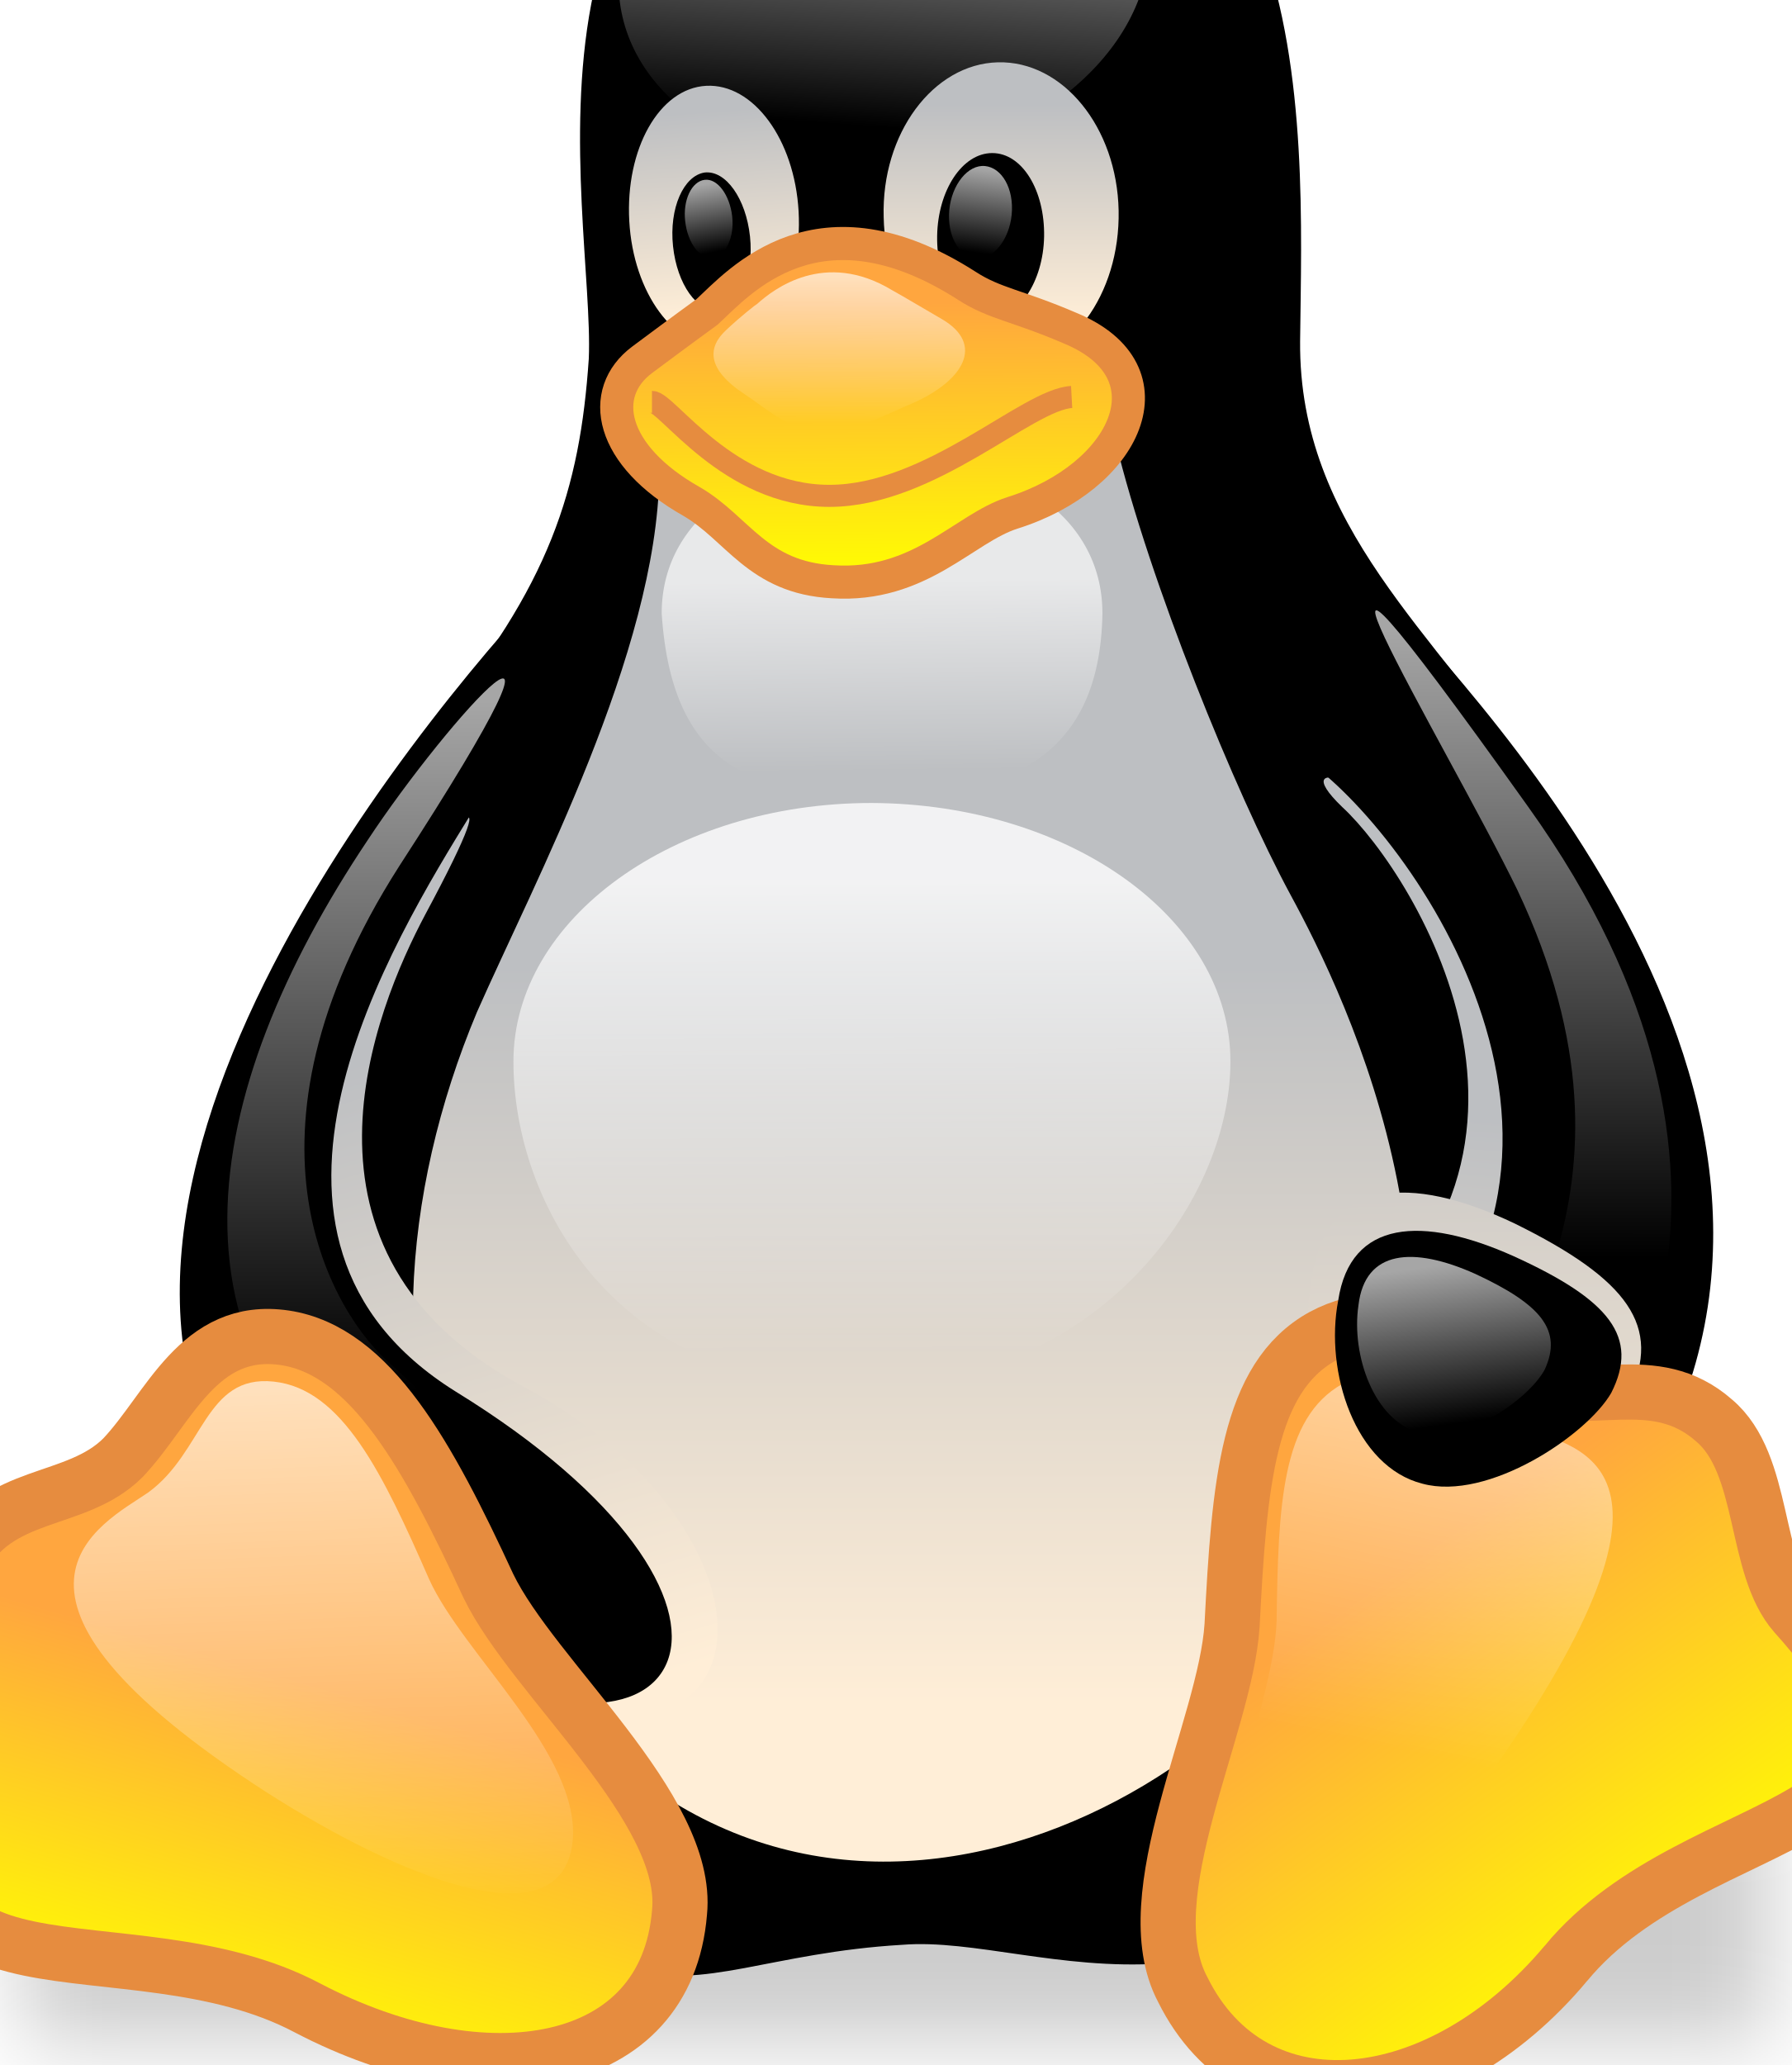
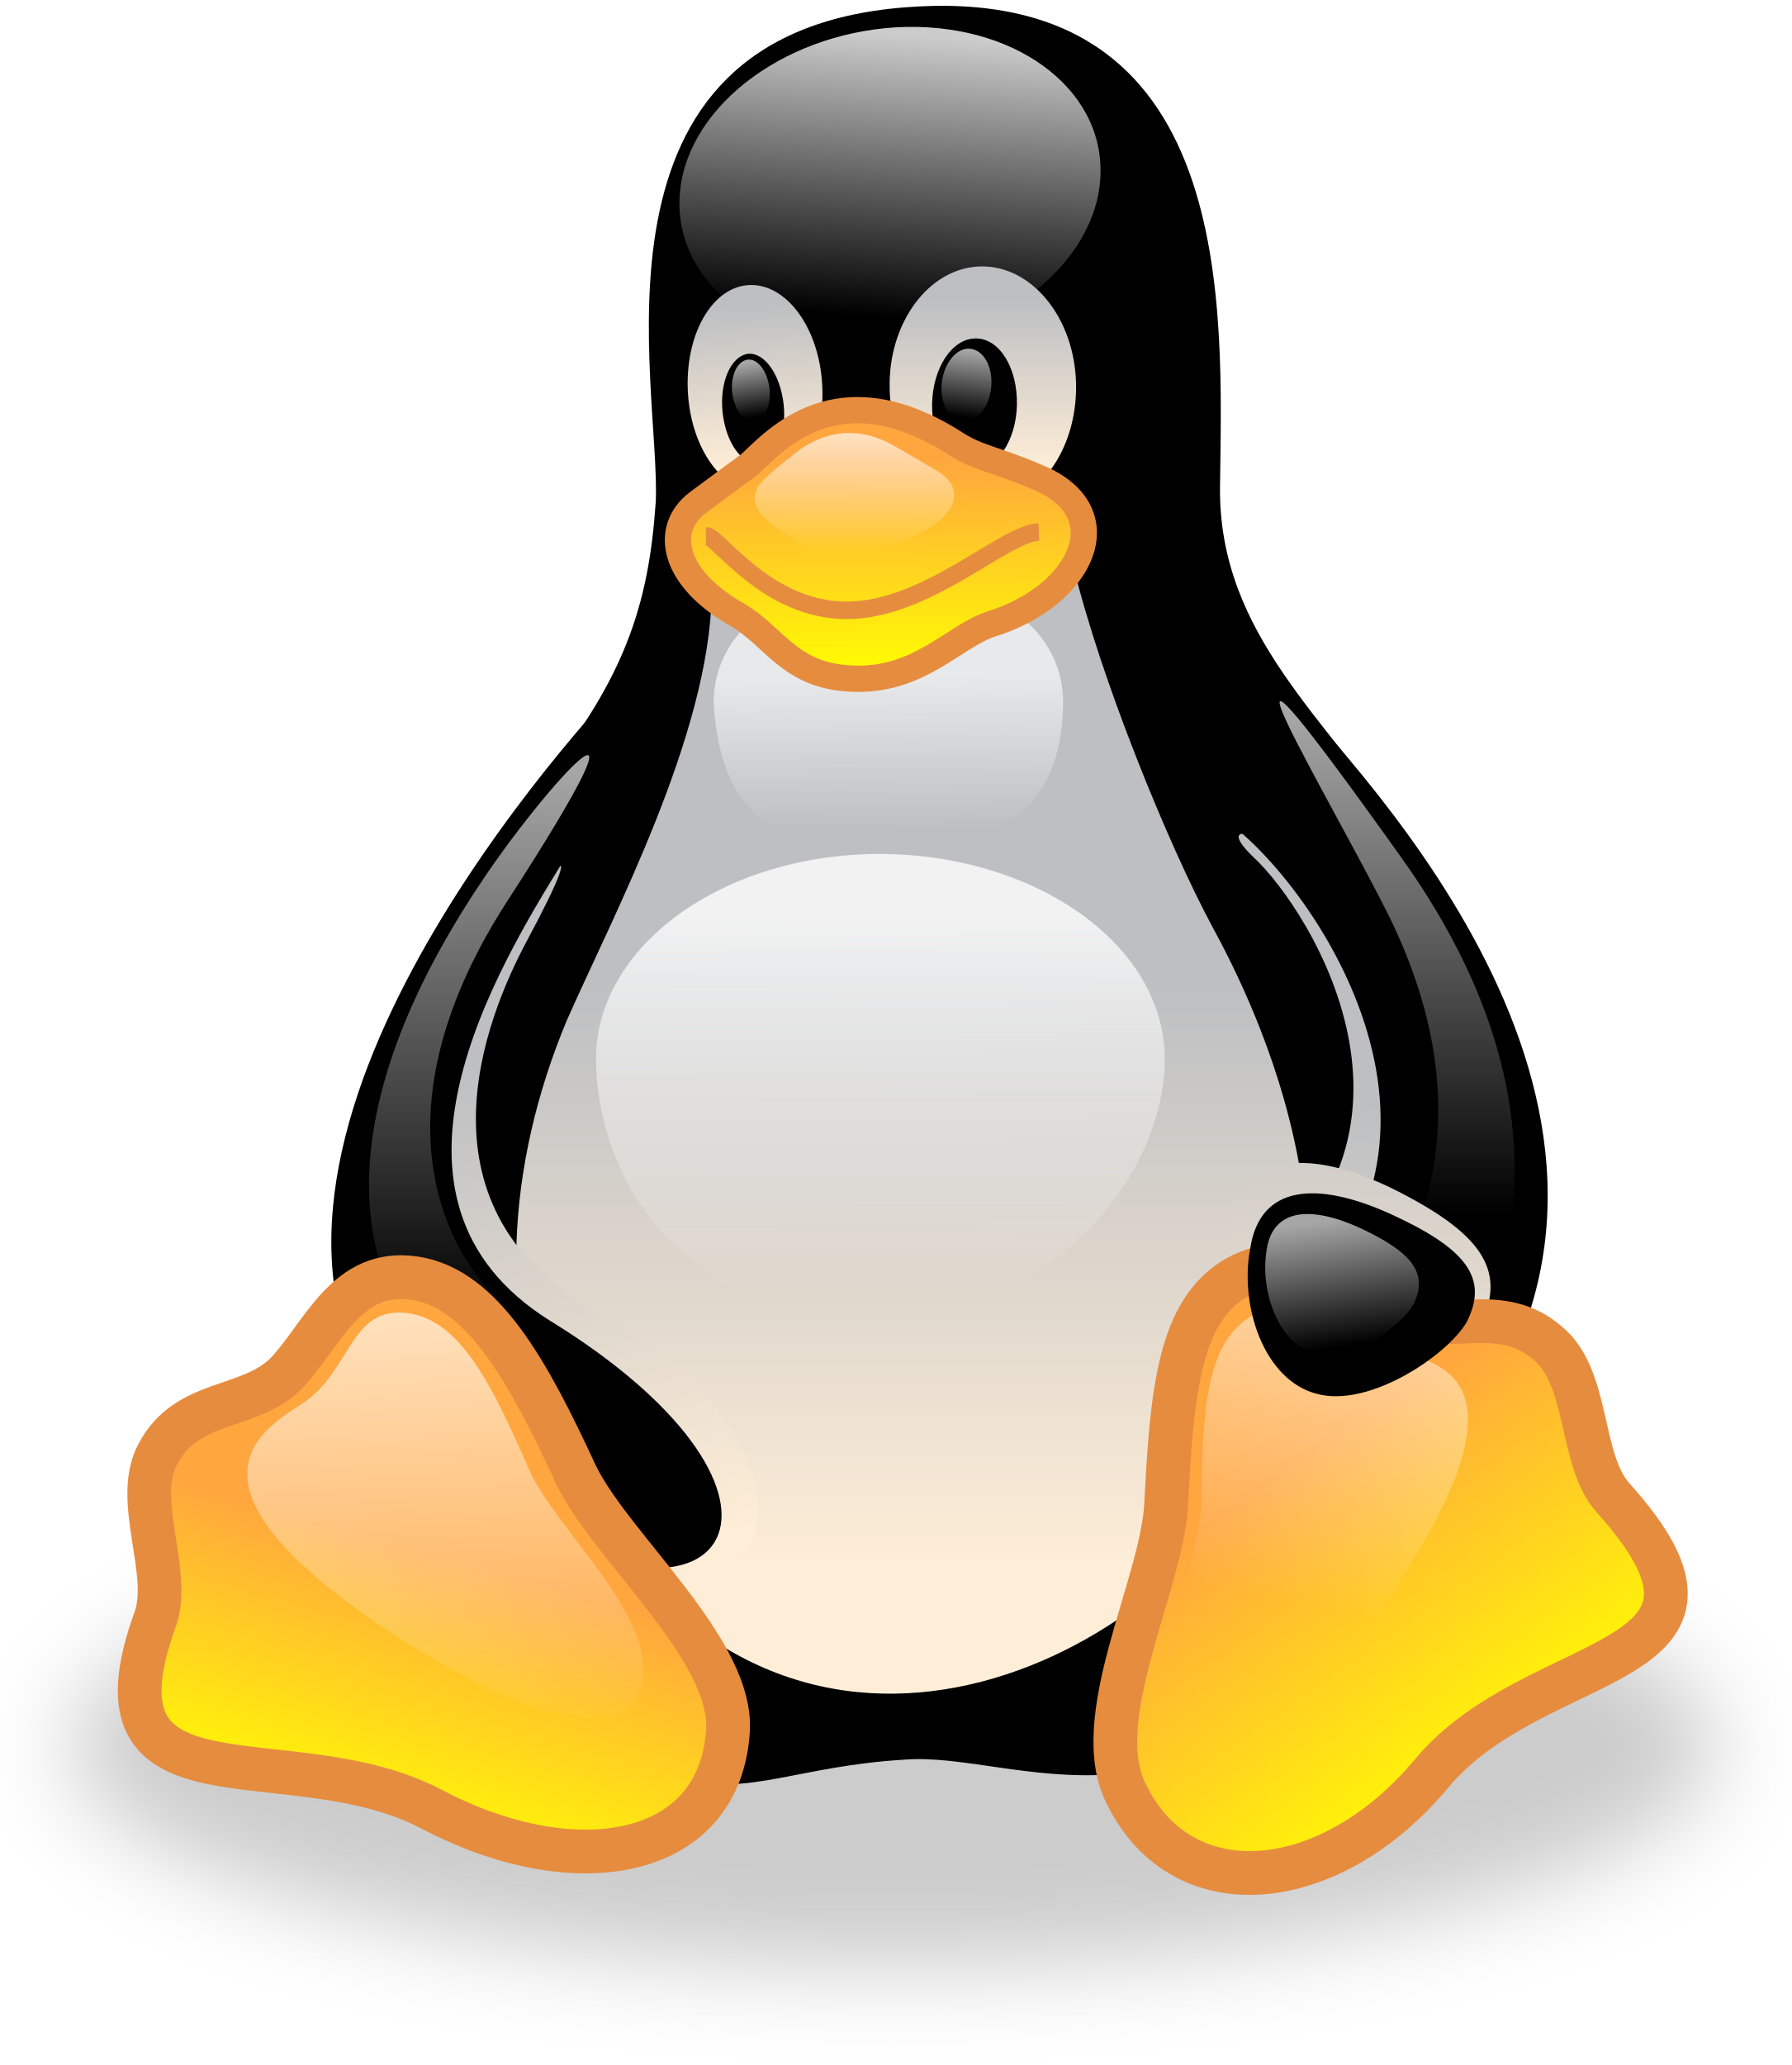
- <svg xmlns="http://www.w3.org/2000/svg" width="27.77" height="32" viewBox="27 31 203 234">
+ <svg xmlns="http://www.w3.org/2000/svg" width="27.77" height="32" viewBox="0 0 256 295">
  <defs>
    <linearGradient id="logosLinuxTux0" x1="48.548%" x2="51.047%" y1="115.276%" y2="41.364%">
      <stop offset="0%" stop-color="#FFEED7" />
      <stop offset="100%" stop-color="#BDBFC2" />
    </linearGradient>
    <linearGradient id="logosLinuxTux1" x1="54.407%" x2="46.175%" y1="2.404%" y2="90.542%">
      <stop offset="0%" stop-color="#FFF" stop-opacity=".8" />
      <stop offset="100%" stop-color="#FFF" stop-opacity="0" />
    </linearGradient>
    <linearGradient id="logosLinuxTux2" x1="51.86%" x2="47.947%" y1="88.248%" y2="9.748%">
      <stop offset="0%" stop-color="#FFEED7" />
      <stop offset="100%" stop-color="#BDBFC2" />
    </linearGradient>
    <linearGradient id="logosLinuxTux3" x1="49.925%" x2="49.924%" y1="85.49%" y2="13.811%">
      <stop offset="0%" stop-color="#FFEED7" />
      <stop offset="100%" stop-color="#BDBFC2" />
    </linearGradient>
    <linearGradient id="logosLinuxTux4" x1="53.901%" x2="45.956%" y1="3.102%" y2="93.895%">
      <stop offset="0%" stop-color="#FFF" stop-opacity=".65" />
      <stop offset="100%" stop-color="#FFF" stop-opacity="0" />
    </linearGradient>
    <linearGradient id="logosLinuxTux5" x1="45.593%" x2="54.811%" y1="5.475%" y2="93.524%">
      <stop offset="0%" stop-color="#FFF" stop-opacity=".65" />
      <stop offset="100%" stop-color="#FFF" stop-opacity="0" />
    </linearGradient>
    <linearGradient id="logosLinuxTux6" x1="49.984%" x2="49.984%" y1="89.845%" y2="40.632%">
      <stop offset="0%" stop-color="#FFEED7" />
      <stop offset="100%" stop-color="#BDBFC2" />
    </linearGradient>
    <linearGradient id="logosLinuxTux7" x1="53.505%" x2="42.746%" y1="99.975%" y2="23.545%">
      <stop offset="0%" stop-color="#FFEED7" />
      <stop offset="100%" stop-color="#BDBFC2" />
    </linearGradient>
    <linearGradient id="logosLinuxTux8" x1="49.841%" x2="50.241%" y1="13.229%" y2="94.673%">
      <stop offset="0%" stop-color="#FFF" stop-opacity=".8" />
      <stop offset="100%" stop-color="#FFF" stop-opacity="0" />
    </linearGradient>
    <linearGradient id="logosLinuxTux9" x1="49.927%" x2="50.727%" y1="37.327%" y2="92.782%">
      <stop offset="0%" stop-color="#FFF" stop-opacity=".65" />
      <stop offset="100%" stop-color="#FFF" stop-opacity="0" />
    </linearGradient>
    <linearGradient id="logosLinuxTuxa" x1="49.876%" x2="49.876%" y1="2.299%" y2="81.204%">
      <stop offset="0%" stop-color="#FFF" stop-opacity=".65" />
      <stop offset="100%" stop-color="#FFF" stop-opacity="0" />
    </linearGradient>
    <linearGradient id="logosLinuxTuxb" x1="49.833%" x2="49.824%" y1="2.272%" y2="71.799%">
      <stop offset="0%" stop-color="#FFF" stop-opacity=".65" />
      <stop offset="100%" stop-color="#FFF" stop-opacity="0" />
    </linearGradient>
    <linearGradient id="logosLinuxTuxc" x1="53.467%" x2="38.949%" y1="48.921%" y2="98.1%">
      <stop offset="0%" stop-color="#FFA63F" />
      <stop offset="100%" stop-color="#FF0" />
    </linearGradient>
    <linearGradient id="logosLinuxTuxd" x1="52.373%" x2="47.579%" y1="143.009%" y2="-64.622%">
      <stop offset="0%" stop-color="#FFEED7" />
      <stop offset="100%" stop-color="#BDBFC2" />
    </linearGradient>
    <linearGradient id="logosLinuxTuxe" x1="30.581%" x2="65.887%" y1="34.024%" y2="89.175%">
      <stop offset="0%" stop-color="#FFA63F" />
      <stop offset="100%" stop-color="#FF0" />
    </linearGradient>
    <linearGradient id="logosLinuxTuxf" x1="59.572%" x2="48.361%" y1="-17.216%" y2="66.118%">
      <stop offset="0%" stop-color="#FFF" stop-opacity=".65" />
      <stop offset="100%" stop-color="#FFF" stop-opacity="0" />
    </linearGradient>
    <linearGradient id="logosLinuxTuxg" x1="47.769%" x2="51.373%" y1="1.565%" y2="104.313%">
      <stop offset="0%" stop-color="#FFF" stop-opacity=".65" />
      <stop offset="100%" stop-color="#FFF" stop-opacity="0" />
    </linearGradient>
    <linearGradient id="logosLinuxTuxh" x1="43.55%" x2="57.114%" y1="4.533%" y2="92.827%">
      <stop offset="0%" stop-color="#FFF" stop-opacity=".65" />
      <stop offset="100%" stop-color="#FFF" stop-opacity="0" />
    </linearGradient>
    <linearGradient id="logosLinuxTuxi" x1="49.733%" x2="50.558%" y1="17.609%" y2="99.385%">
      <stop offset="0%" stop-color="#FFA63F" />
      <stop offset="100%" stop-color="#FF0" />
    </linearGradient>
    <linearGradient id="logosLinuxTuxj" x1="50.17%" x2="49.68%" y1="2.89%" y2="94.17%">
      <stop offset="0%" stop-color="#FFF" stop-opacity=".65" />
      <stop offset="100%" stop-color="#FFF" stop-opacity="0" />
    </linearGradient>
    <filter id="logosLinuxTuxk" width="200%" height="200%" x="-50%" y="-50%" filterUnits="objectBoundingBox">
      <feOffset in="SourceAlpha" result="shadowOffsetOuter1" />
      <feGaussianBlur in="shadowOffsetOuter1" result="shadowBlurOuter1" stdDeviation="6.5" />
    </filter>
  </defs>
  <g fill="none">
    <path fill="#000" fill-opacity=".2" d="M235.125 249.359c0 17.355-52.617 31.497-117.54 31.497S.044 266.806.044 249.359c0-17.356 52.618-31.498 117.54-31.498c64.924 0 117.45 14.142 117.541 31.498" filter="url(#logosLinuxTuxk)" transform="translate(10)" />
    <path fill="#000" d="M63.213 215.474c-11.387-16.346-13.591-69.606 12.947-102.39C89.292 97.383 92.69 86.455 93.7 71.67c.734-16.805-11.846-66.851 35.537-70.616c48.027-3.857 45.364 43.526 45.088 68.596c-.183 21.12 15.52 33.15 26.355 49.68c19.927 30.303 18.274 82.461-3.765 110.745c-27.916 35.354-51.791 20.018-67.678 21.304c-29.752 1.745-30.762 17.54-66.024-35.905" />
    <path fill="url(#logosLinuxTux0)" d="M169.1 122.451c8.265 7.622 29.661 41.69-4.224 62.995c-11.937 7.438 10.653 35.721 21.488 22.039c19.193-24.61 6.98-63.913-4.591-77.963c-7.714-9.917-19.651-13.774-12.672-7.07" transform="translate(10)" />
    <path fill="#000" stroke="#000" stroke-width=".977" d="M176.805 117.86c13.59 11.02 38.292 49.587 2.204 74.748c-11.846 7.806 10.468 32.508 23.049 19.927c43.618-43.894-1.102-94.308-16.53-111.664c-13.774-15.151-25.987 3.49-8.723 16.989z" />
    <path fill="url(#logosLinuxTux1)" d="M147.245 25.02c-.459 12.581-14.325 23.51-30.946 24.52c-16.621 1.01-29.66-8.54-29.202-21.121c.46-12.581 14.326-23.509 30.947-24.519c16.62-.918 29.66 8.54 29.201 21.12" transform="translate(10)" />
    <path fill="url(#logosLinuxTux2)" d="M107.483 54.957c.46 8.173-3.397 15.06-8.723 15.335c-5.326.276-10.01-6.06-10.469-14.233c-.459-8.173 3.398-15.06 8.724-15.335c5.326-.276 10.01 6.06 10.468 14.233" transform="translate(10)" />
    <path fill="url(#logosLinuxTux3)" d="M117.125 55.6c.184 9.458 6.337 16.988 13.683 16.805c7.346-.184 13.131-7.99 12.948-17.54c-.184-9.458-6.336-16.988-13.683-16.804c-7.346.183-13.223 8.08-12.948 17.539" transform="translate(10)" />
    <path fill="#000" d="M133.186 57.712c-.092 5.234 2.48 9.458 5.877 9.458c3.306 0 6.153-4.224 6.245-9.366c.091-5.234-2.48-9.459-5.878-9.459c-3.397 0-6.152 4.225-6.244 9.367m-21.212.092c.459 4.316-1.194 7.989-3.582 8.356c-2.387.276-4.683-2.938-5.142-7.254c-.46-4.316 1.194-7.99 3.581-8.357c2.388-.275 4.684 2.939 5.143 7.255" />
    <path fill="url(#logosLinuxTux4)" d="M124.564 54.773c-.276 2.939 1.102 5.326 3.03 5.51c1.928.184 3.765-2.112 4.04-4.959c.276-2.938-1.102-5.326-3.03-5.51c-1.928-.183-3.765 2.113-4.04 4.96" transform="translate(10)" />
    <path fill="url(#logosLinuxTux5)" d="M99.953 55.508c.276 2.388-.734 4.5-2.203 4.683c-1.47.184-2.847-1.653-3.123-4.132c-.275-2.388.735-4.5 2.204-4.683c1.47-.184 2.847 1.744 3.122 4.132" transform="translate(10)" />
    <path fill="url(#logosLinuxTux6)" d="M71.027 145.684c6.52-14.785 20.386-40.772 20.662-60.883c0-15.978 47.843-19.835 51.7-3.856c3.856 15.978 13.59 39.853 19.834 51.424c6.245 11.478 24.335 48.118 5.051 80.074c-17.356 28.284-69.973 50.69-98.073-3.856c-9.55-18.917-7.806-42.333.826-62.903" transform="translate(10)" />
    <path fill="url(#logosLinuxTux7)" d="M65.15 134.664c-5.601 10.56-17.172 38.293 11.112 53.445c30.395 16.162 30.303 49.312-6.245 33.517c-33.425-14.233-18.641-71.902-9.274-85.676c6.06-9.642 15.243-21.488 4.407-1.286" transform="translate(10)" />
    <path fill="#000" stroke="#000" stroke-width="1.25" d="M79.925 122.727c-8.907 14.509-30.211 48.669-1.652 66.484c38.384 23.6 27.548 47.108-7.53 25.895c-49.404-29.568-5.97-89.257 13.774-112.03c22.59-25.529 4.316 4.683-4.592 19.65z" />
    <path fill="url(#logosLinuxTux8)" d="M156.428 151.285c0 16.162-15.519 37.1-42.15 36.916c-27.456.183-39.118-20.754-39.118-36.916c0-16.161 18.182-29.293 40.588-29.293c22.498.092 40.68 13.132 40.68 29.293" transform="translate(10)" />
    <path fill="url(#logosLinuxTux9)" d="M141.92 100.504c-.276 16.713-11.204 20.662-24.978 20.662c-13.775 0-23.784-2.48-24.978-20.662c0-11.387 11.203-17.998 24.978-17.998c13.774-.092 24.977 6.52 24.977 17.998" transform="translate(10)" />
    <path fill="url(#logosLinuxTuxa)" d="M58.63 126.216c9-13.682 28.008-34.711 3.582 2.939c-19.835 31.038-7.346 50.965-.918 56.474c18.549 16.53 17.814 27.64 3.214 18.917c-31.314-18.641-24.794-50.047-5.878-78.33" transform="translate(10)" />
    <path fill="url(#logosLinuxTuxb)" d="M188.936 131.818c-7.806-16.07-32.6-56.842 1.193-9.459c30.763 42.884 9.183 72.729 5.326 75.667c-3.856 2.939-16.804 8.908-13.04-1.469c3.858-10.377 22.958-30.028 6.52-64.74" transform="translate(10)" />
    <path fill="url(#logosLinuxTuxc)" stroke="#E68C3F" stroke-width="6.25" d="M51.835 258.542c-20.57-10.928-50.414 2.112-39.578-27.457c2.204-6.704-3.214-16.805.275-23.325c4.133-7.989 13.04-6.244 18.366-11.57c5.234-5.51 8.54-15.06 18.366-13.59c9.734 1.468 16.254 13.406 23.049 28.099c5.05 10.468 22.865 25.253 21.672 37.007c-1.47 17.998-21.948 21.396-42.15 10.836z" transform="translate(10)" />
    <path fill="url(#logosLinuxTuxd)" d="M201.608 189.119c-3.122 5.877-16.162 15.335-24.886 12.856c-8.815-2.388-12.856-15.795-11.111-25.988c1.653-11.386 11.111-12.03 23.05-6.336c12.855 6.336 16.712 11.662 12.947 19.468" transform="translate(10)" />
    <path fill="url(#logosLinuxTuxe)" stroke="#E68C3F" stroke-width="6.251" d="M194.445 253.49c15.06-18.273 48.578-14.508 25.988-39.577c-4.775-5.418-3.306-16.989-9.183-21.947c-6.887-6.061-14.509-1.102-21.488-4.224c-6.979-3.398-14.325-9.918-22.865-5.327c-8.54 4.684-9.459 16.805-10.285 32.783c-.735 11.479-11.203 30.671-5.602 41.231c8.081 16.346 29.11 14.142 43.435-2.938z" transform="translate(10)" />
    <path fill="url(#logosLinuxTuxf)" d="M187.925 229.064c23.325-34.435 5.97-34.16.092-36.823c-5.877-2.755-12.03-8.173-18.916-4.408c-6.888 3.857-7.255 13.775-7.439 26.814c-.275 9.367-8.08 25.07-3.397 33.793c5.693 10.193 19.467-4.591 29.66-19.376" transform="translate(10)" />
    <path fill="url(#logosLinuxTuxg)" d="M47.06 234.023c-34.895-22.59-18.55-30.303-13.315-33.885c6.336-4.591 6.428-13.407 14.233-12.58c7.806.826 12.397 10.468 17.631 22.406c3.857 8.54 17.264 19.927 16.254 29.753c-1.285 11.57-19.743 3.948-34.803-5.694" transform="translate(10)" />
    <path fill="#000" d="M209.588 188.843c-2.755 4.776-13.958 12.306-21.396 10.285c-7.622-1.928-11.112-12.672-9.55-20.753c1.377-9.183 9.55-9.642 19.834-5.05c10.928 4.958 14.326 9.182 11.112 15.518" />
    <path fill="url(#logosLinuxTuxh)" d="M192.058 186.18c-1.745 3.306-9.091 8.54-14.234 7.163c-5.142-1.377-7.713-8.815-6.887-14.417c.735-6.336 6.244-6.704 13.223-3.581c7.53 3.49 9.918 6.428 7.898 10.835" transform="translate(10)" />
    <path fill="url(#logosLinuxTuxi)" stroke="#E68C3F" stroke-width="3.75" d="M97.107 66.344c3.673-3.398 12.58-13.774 29.477-2.939c3.122 2.02 5.693 2.204 11.662 4.775c12.03 4.96 6.336 16.897-6.52 20.937c-5.51 1.745-10.468 8.449-20.386 7.806c-8.54-.46-10.744-6.06-15.978-9.091c-9.275-5.234-10.652-12.305-5.602-16.07c5.051-3.765 6.98-5.143 7.347-5.418z" transform="translate(10)" />
    <path stroke="#E68C3F" stroke-width="2.5" d="M148.43 75.986c-5.05.275-15.979 11.203-27.457 11.203c-11.479 0-18.366-10.652-20.11-10.652" />
    <path fill="url(#logosLinuxTuxj)" d="M102.8 65.426c1.837-1.653 7.622-6.153 15.244-1.562c1.653.919 3.306 1.929 5.693 3.306c4.867 2.847 2.48 6.98-3.398 9.55c-2.663 1.102-7.07 3.49-10.376 3.306c-3.673-.367-6.153-2.755-8.54-4.316c-4.5-2.938-4.224-5.418-2.112-7.346c1.56-1.47 3.305-2.847 3.49-2.938" transform="translate(10)" />
  </g>
</svg>
